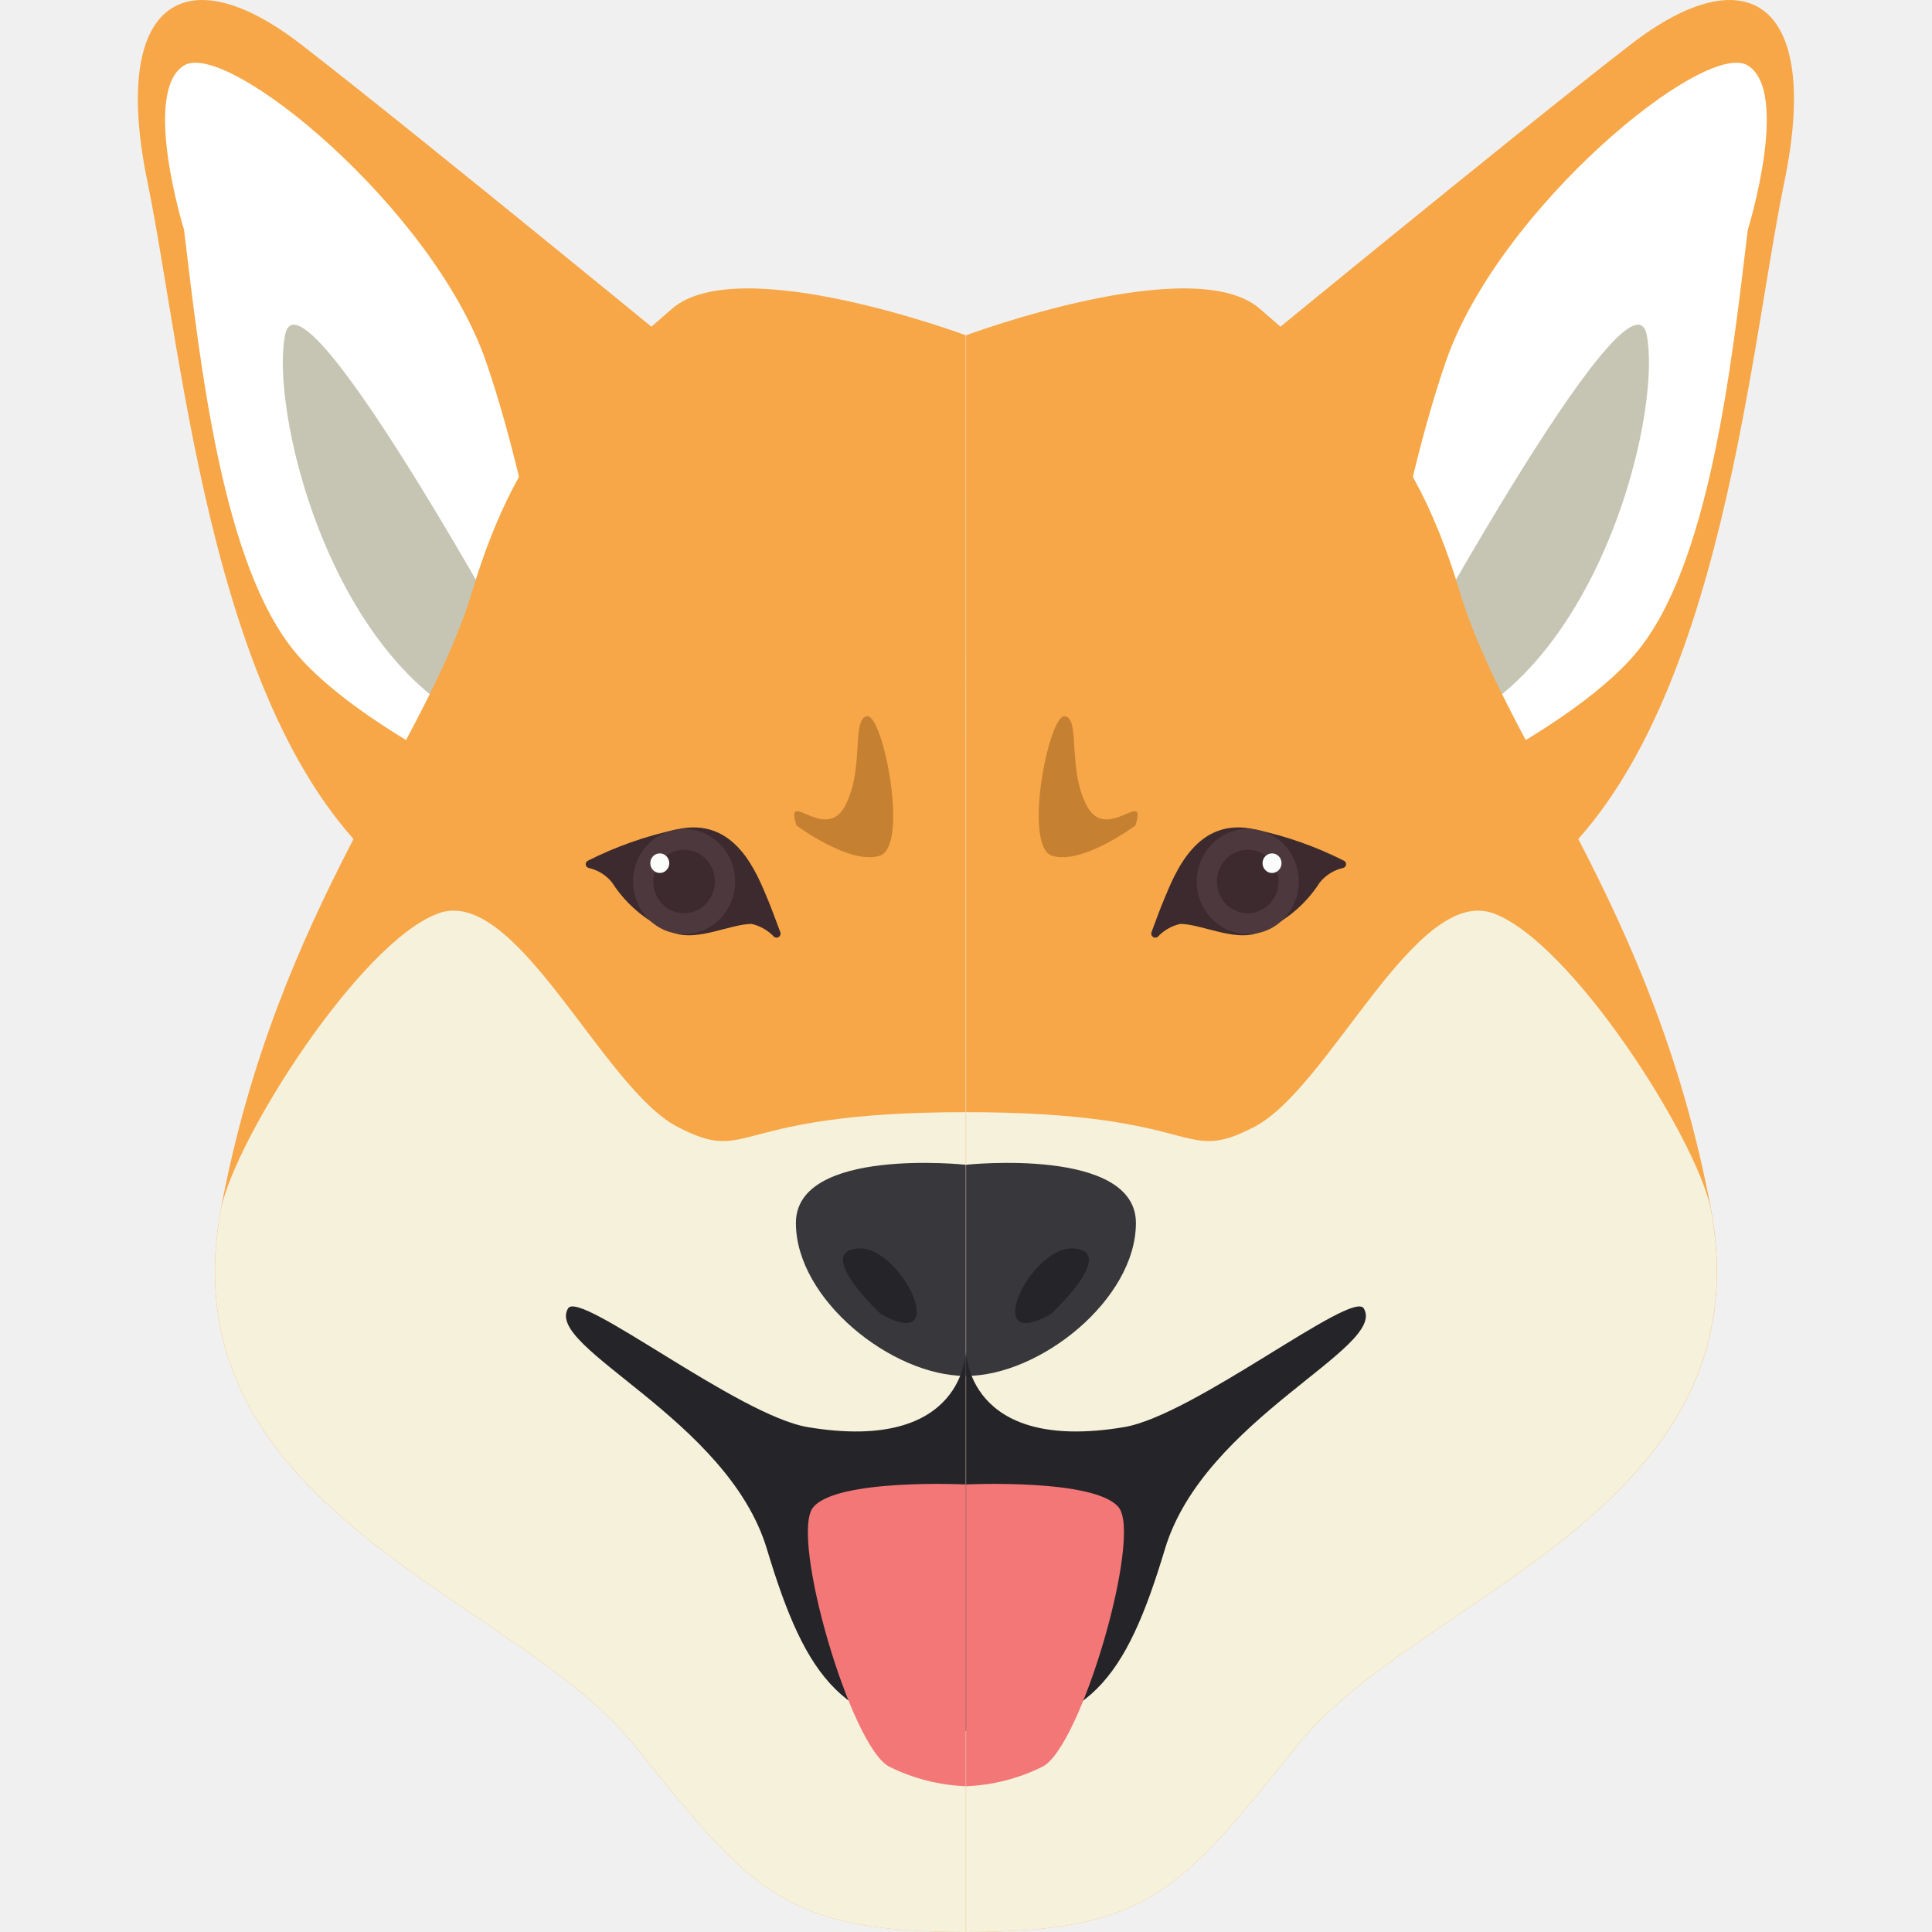
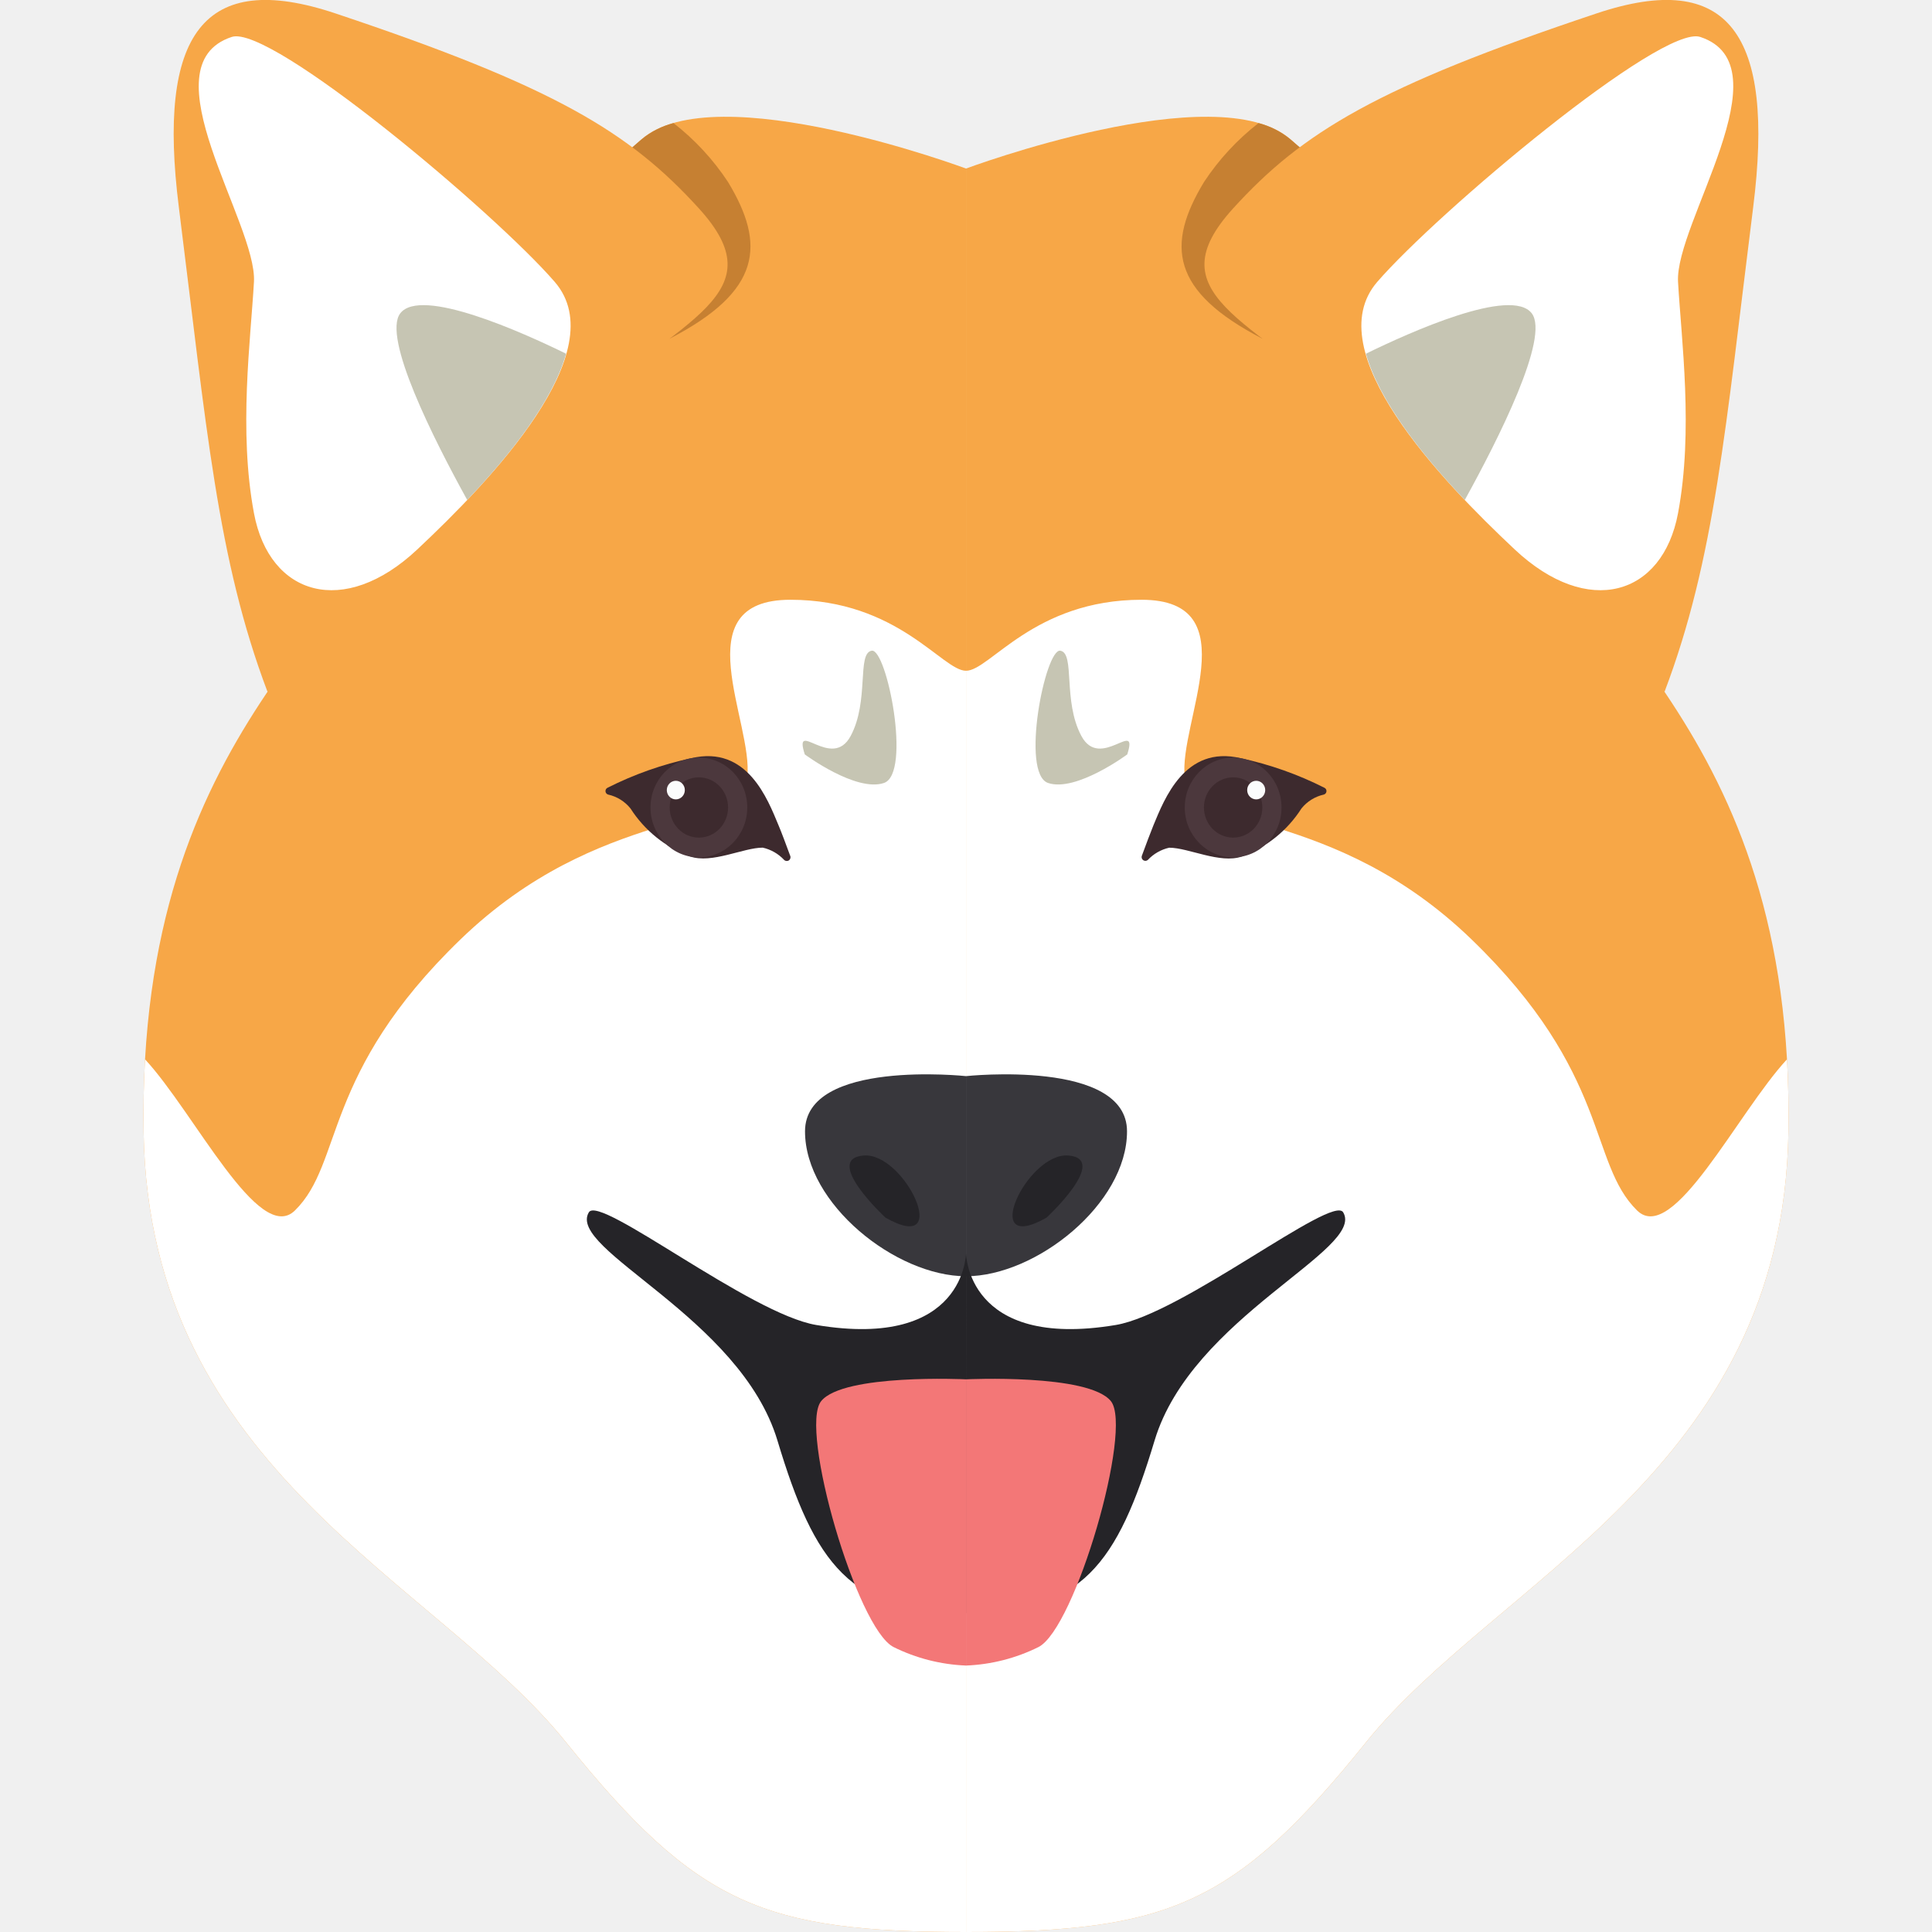
- <svg xmlns="http://www.w3.org/2000/svg" width="96px" height="96px" viewBox="-6.85 0 96 96">
-   <g transform="translate(-679.373 -40.981)">
-     <path d="M707.979,59.744s-14.722-12.093-20.505-16.562-9.464-2.1-7.624,6.835,3.265,27.98,12.674,34.89Z" fill="#f7a747" />
-     <path d="M681.669,52.406s-2.125-6.858,0-8.172,12.377,7.1,15.006,14.721,4.071,18.928,4.071,18.928v3.96s-9.908-4.09-13.535-8.429S682.483,59.216,681.669,52.406Z" fill="#fff" />
-     <path d="M699.567,75.848s-12.093-22.413-12.882-18.207,2.752,17.876,11.366,19.98Z" fill="#c6c5b3" />
-     <path d="M720.51,57.641s-11.288-4.206-14.6-1.314c-4.181,3.653-7.573,6.195-9.915,14.007s-9.678,15.7-12.488,30.685,14.591,19.29,20.47,26.6,7.444,9.361,16.53,9.361Z" fill="#f7a747" />
-     <path d="M703.98,127.62c5.879,7.31,7.444,9.361,16.53,9.361V96.244c-11.9,0-10.585,2.67-14.323.729s-8.019-12.053-11.905-10.6-10.028,11.117-10.772,14.649C680.7,116,698.1,120.309,703.98,127.62Z" fill="#f5f1db" />
-     <path d="M720.51,98.857s-8.439-.9-8.439,2.894,4.762,7.6,8.439,7.6Z" fill="#38373c" />
-     <path d="M716.291,106.272s-3.316-3.075-1.146-3.255S719.868,108.3,716.291,106.272Z" fill="#252428" />
-     <path d="M720.51,108.111s0,5.094-7.845,3.784c-3.473-.58-11.345-6.847-11.915-5.9-1.183,1.96,7.93,5.477,9.88,11.957S714.442,127,720.51,127Z" fill="#252428" />
-     <path d="M720.51,114.742s-6.425-.308-7.587,1.145,1.873,11.913,3.794,12.882a9.367,9.367,0,0,0,3.793.968Z" fill="#f37777" />
-     <path d="M710.688,85.71c-.563-1.348-1.635-4.2-4.563-3.51a18.165,18.165,0,0,0-4.4,1.554.192.192,0,0,0,.041.352,2.084,2.084,0,0,1,1.171.727,6.316,6.316,0,0,0,3.116,2.517c1.153.4,2.8-.461,3.815-.46a2.2,2.2,0,0,1,1.12.642.2.2,0,0,0,.311-.223C711.092,86.751,710.833,86.056,710.688,85.71Z" fill="#3d2a2e" />
-     <ellipse cx="2.535" cy="2.614" rx="2.535" ry="2.614" transform="translate(703.981 82.169)" fill="#4c383d" />
-     <ellipse cx="1.53" cy="1.578" rx="1.53" ry="1.578" transform="translate(704.985 83.204)" fill="#3d2a2e" />
-     <ellipse cx="0.472" cy="0.487" rx="0.472" ry="0.487" transform="translate(704.835 83.385)" fill="#fbfcfc" />
-     <path d="M712.1,82s2.68,1.988,4.145,1.5.15-7.062-.639-6.931-.115,2.629-1.1,4.469S711.482,80.074,712.1,82Z" fill="#c68032" />
-     <path d="M733.058,59.744s14.722-12.093,20.506-16.562,9.464-2.1,7.623,6.835S757.922,78,748.513,84.907Z" fill="#f7a747" />
-     <path d="M759.369,52.406s2.124-6.858,0-8.172-12.378,7.1-15.006,14.721-4.072,18.928-4.072,18.928v3.96s9.908-4.09,13.536-8.429S758.554,59.216,759.369,52.406Z" fill="#fff" />
-     <path d="M741.471,75.848s12.093-22.413,12.881-18.207-2.752,17.876-11.366,19.98Z" fill="#c6c5b3" />
-     <path d="M720.527,57.641s11.288-4.206,14.6-1.314c4.182,3.653,7.574,6.195,9.915,14.007s9.678,15.7,12.489,30.685-14.592,19.29-20.471,26.6-7.444,9.361-16.53,9.361Z" fill="#f7a747" />
-     <path d="M737.057,127.62c-5.879,7.31-7.444,9.361-16.53,9.361V96.244c11.9,0,10.585,2.67,14.324.729s8.018-12.053,11.9-10.6,10.029,11.117,10.773,14.649C760.338,116,742.936,120.309,737.057,127.62Z" fill="#f5f1db" />
-     <path d="M720.527,98.857s8.439-.9,8.439,2.894-4.762,7.6-8.439,7.6Z" fill="#38373c" />
-     <path d="M724.747,106.272s3.315-3.075,1.145-3.255S721.17,108.3,724.747,106.272Z" fill="#252428" />
-     <path d="M720.527,108.111s0,5.094,7.845,3.784c3.473-.58,11.345-6.847,11.916-5.9,1.183,1.96-7.931,5.477-9.88,11.957S726.6,127,720.527,127Z" fill="#252428" />
-     <path d="M720.527,114.742s6.425-.308,7.587,1.145-1.872,11.913-3.793,12.882a9.37,9.37,0,0,1-3.794.968Z" fill="#f37777" />
-     <path d="M730.349,85.71c.563-1.348,1.635-4.2,4.563-3.51a18.18,18.18,0,0,1,4.4,1.554.192.192,0,0,1-.042.352,2.084,2.084,0,0,0-1.17.727,6.319,6.319,0,0,1-3.117,2.517c-1.153.4-2.8-.461-3.814-.46a2.192,2.192,0,0,0-1.12.642.2.2,0,0,1-.311-.223C729.945,86.751,730.2,86.056,730.349,85.71Z" fill="#3d2a2e" />
-     <ellipse cx="2.535" cy="2.614" rx="2.535" ry="2.614" transform="translate(731.988 82.169)" fill="#4c383d" />
-     <ellipse cx="1.53" cy="1.578" rx="1.53" ry="1.578" transform="translate(732.992 83.204)" fill="#3d2a2e" />
-     <ellipse cx="0.472" cy="0.487" rx="0.472" ry="0.487" transform="translate(735.258 83.385)" fill="#fbfcfc" />
-     <path d="M728.941,82s-2.681,1.988-4.145,1.5-.15-7.062.639-6.931.115,2.629,1.1,4.469S729.555,80.074,728.941,82Z" fill="#c68032" />
+ <svg xmlns="http://www.w3.org/2000/svg" width="96px" height="96px" viewBox="-7.13 0 96 96">
+   <g transform="translate(-679.648 -177.845)">
+     <path d="M720.519,186.22s-12.467-4.646-16.122-1.452c-4.617,4.035-8.364,6.842-10.95,15.47s-14.129,13.451-13.792,33.889c.277,16.835,14.507,22.233,21,30.307s9.829,9.411,19.864,9.411Z" fill="#f7a747" />
+     <path d="M711.793,207.647c-5.36,0-1.822,6.11-2.144,8.824s-7.333,1.368-14.25,8.053-5.8,11.092-8.227,13.47c-1.786,1.748-4.985-4.851-7.447-7.512q-.1,1.737-.07,3.645c.277,16.835,14.507,22.233,21,30.307s9.829,9.411,19.864,9.411v-62.67C719.337,211.175,717.153,207.647,711.793,207.647Z" fill="#fff" />
+     <path d="M720.519,231.317s-8-.857-8,2.744,4.516,7.2,8,7.2Z" fill="#38373c" />
+     <path d="M716.517,238.349s-3.145-2.915-1.087-3.087S719.909,240.275,716.517,238.349Z" fill="#252428" />
+     <path d="M720.519,240.094s0,4.831-7.441,3.589c-3.294-.55-10.76-6.494-11.3-5.6-1.122,1.859,7.522,5.194,9.371,11.341s3.615,8.577,9.371,8.577Z" fill="#252428" />
+     <path d="M720.519,246.383s-6.094-.292-7.2,1.086,1.776,11.3,3.6,12.217a8.878,8.878,0,0,0,3.6.919Z" fill="#f37777" />
+     <path d="M711.2,218.847c-.534-1.278-1.55-3.986-4.327-3.329a17.241,17.241,0,0,0-4.176,1.475.182.182,0,0,0,.039.334,1.965,1.965,0,0,1,1.11.689A5.994,5.994,0,0,0,706.8,220.4c1.094.379,2.657-.437,3.618-.436a2.076,2.076,0,0,1,1.062.609.186.186,0,0,0,.3-.211C711.586,219.835,711.341,219.176,711.2,218.847Z" fill="#3d2a2e" />
+     <ellipse cx="2.404" cy="2.479" rx="2.404" ry="2.479" transform="translate(704.841 215.489)" fill="#4c383d" />
+     <ellipse cx="1.451" cy="1.497" rx="1.451" ry="1.497" transform="translate(705.794 216.471)" fill="#3d2a2e" />
+     <ellipse cx="0.448" cy="0.462" rx="0.448" ry="0.462" transform="translate(705.651 216.642)" fill="#fbfcfc" />
+     <path d="M712.507,215.331s2.542,1.885,3.931,1.421.142-6.7-.606-6.574-.109,2.493-1.046,4.239S711.924,213.5,712.507,215.331Z" fill="#c6c5b3" />
+     <path d="M705.984,183.961a4.113,4.113,0,0,0-1.587.807c-1.57,1.372-3.037,2.606-4.395,3.972l5.792,5.932c4.567-2.359,4.783-4.669,2.9-7.782A12.22,12.22,0,0,0,705.984,183.961Z" fill="#c68032" />
+     <path d="M707.245,188.2c-3.447-3.791-7.162-6.048-18.06-9.689-6.575-2.2-8.861,1.037-7.781,9.625,1.38,10.971,1.906,17.479,4.407,24.086,0,0,8.878-8.693,14.844-13.647S711.074,192.412,707.245,188.2Z" fill="#f7a747" />
+     <path d="M684.035,179.68c1.931-.635,13.064,8.721,16.048,12.173s-3.206,9.894-6.837,13.3-7.339,2.305-8.109-1.809-.165-8.587,0-11.493S679.717,181.1,684.035,179.68Z" fill="#fff" />
+     <path d="M700.648,195.421c-2.189-1.072-7.221-3.335-8.24-2.008-.905,1.18,1.659,6.257,3.326,9.275C697.852,200.459,699.984,197.783,700.648,195.421Z" fill="#c6c5b3" />
+     <path d="M720.519,186.22s12.466-4.646,16.121-1.452c4.618,4.035,8.364,6.842,10.95,15.47s14.129,13.451,13.793,33.889c-.277,16.835-14.508,22.233-21,30.307s-9.829,9.411-19.864,9.411Z" fill="#f7a747" />
+     <path d="M729.244,207.647c5.36,0,1.822,6.11,2.144,8.824s7.334,1.368,14.251,8.053,5.8,11.092,8.226,13.47c1.786,1.748,4.985-4.851,7.447-7.512.066,1.158.092,2.371.071,3.645-.277,16.835-14.508,22.233-21,30.307s-9.828,9.411-19.863,9.411v-62.67C721.7,211.175,723.884,207.647,729.244,207.647Z" fill="#fff" />
+     <path d="M720.519,231.317s8-.857,8,2.744-4.517,7.2-8,7.2Z" fill="#38373c" />
+     <path d="M724.521,238.349s3.144-2.915,1.086-3.087S721.128,240.275,724.521,238.349Z" fill="#252428" />
+     <path d="M720.519,240.094s0,4.831,7.44,3.589c3.294-.55,10.76-6.494,11.3-5.6,1.123,1.859-7.521,5.194-9.37,11.341s-3.616,8.577-9.371,8.577Z" fill="#252428" />
+     <path d="M720.519,246.383s6.093-.292,7.2,1.086-1.776,11.3-3.6,12.217a8.879,8.879,0,0,1-3.6.919Z" fill="#f37777" />
+     <path d="M729.834,218.847c.534-1.278,1.551-3.986,4.328-3.329a17.209,17.209,0,0,1,4.175,1.475.182.182,0,0,1-.039.334,1.968,1.968,0,0,0-1.11.689,5.99,5.99,0,0,1-2.956,2.387c-1.093.379-2.656-.437-3.618-.436a2.08,2.08,0,0,0-1.062.609.187.187,0,0,1-.295-.211C729.451,219.835,729.7,219.176,729.834,218.847Z" fill="#3d2a2e" />
+     <ellipse cx="2.404" cy="2.479" rx="2.404" ry="2.479" transform="translate(731.388 215.489)" fill="#4c383d" />
+     <ellipse cx="1.451" cy="1.497" rx="1.451" ry="1.497" transform="translate(732.341 216.471)" fill="#3d2a2e" />
+     <ellipse cx="0.448" cy="0.462" rx="0.448" ry="0.462" transform="translate(734.49 216.642)" fill="#fbfcfc" />
+     <path d="M728.531,215.331s-2.543,1.885-3.931,1.421-.143-6.7.605-6.574.109,2.493,1.047,4.239S729.114,213.5,728.531,215.331Z" fill="#c6c5b3" />
+     <path d="M735.053,183.961a4.106,4.106,0,0,1,1.587.807c1.571,1.372,3.038,2.606,4.395,3.972l-5.791,5.932c-4.567-2.359-4.783-4.669-2.9-7.782A12.235,12.235,0,0,1,735.053,183.961Z" fill="#c68032" />
+     <path d="M733.792,188.2c3.447-3.791,7.162-6.048,18.06-9.689,6.575-2.2,8.862,1.037,7.781,9.625-1.38,10.971-1.9,17.479-4.406,24.086,0,0-8.879-8.693-14.844-13.647S729.964,192.412,733.792,188.2Z" fill="#f7a747" />
+     <path d="M757,179.68c-1.931-.635-13.063,8.721-16.048,12.173s3.206,9.894,6.838,13.3,7.339,2.305,8.109-1.809.165-8.587,0-11.493S761.32,181.1,757,179.68Z" fill="#fff" />
+     <path d="M740.39,195.421c2.188-1.072,7.221-3.335,8.239-2.008.906,1.18-1.659,6.257-3.326,9.275C743.185,200.459,741.053,197.783,740.39,195.421Z" fill="#c6c5b3" />
  </g>
</svg>
